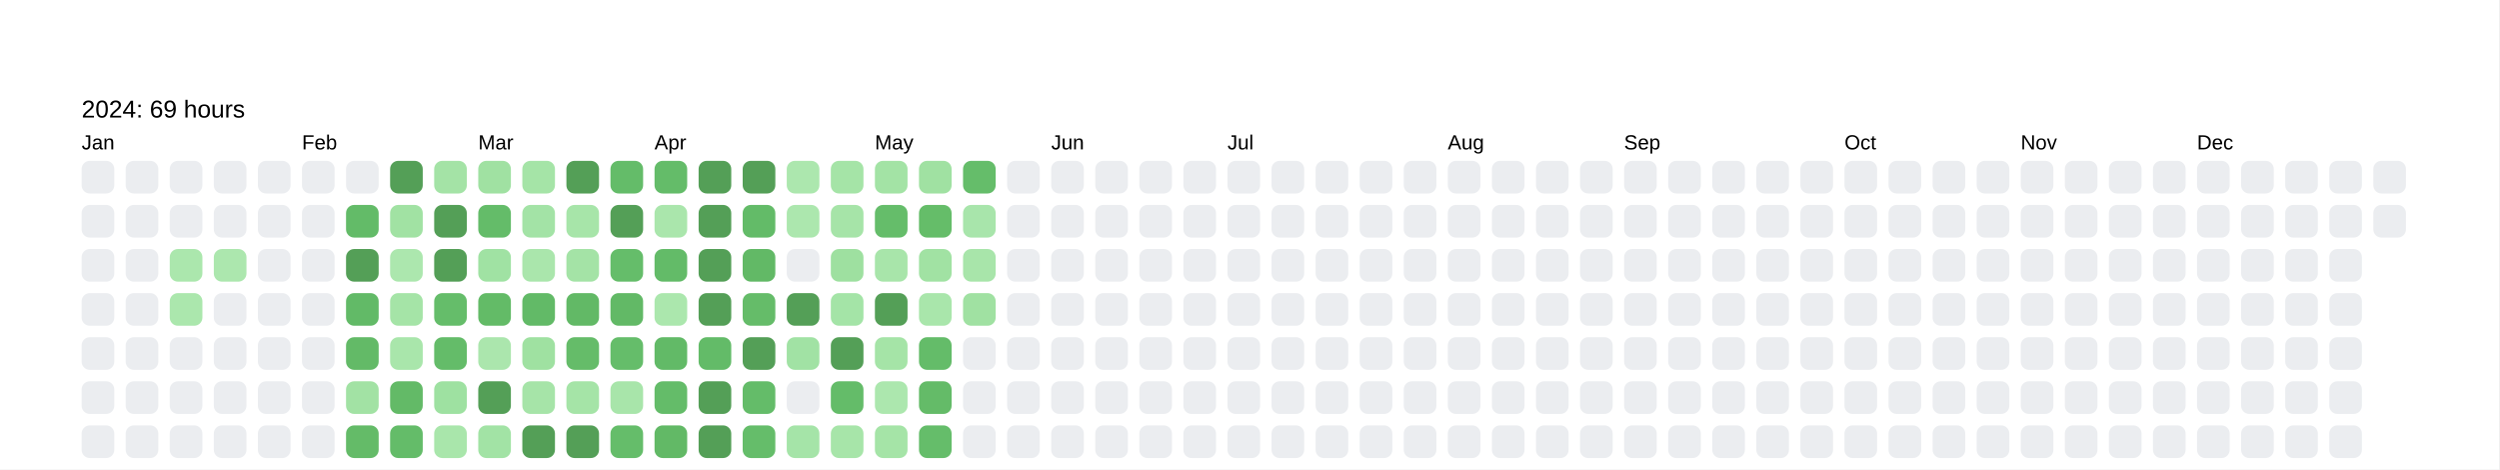
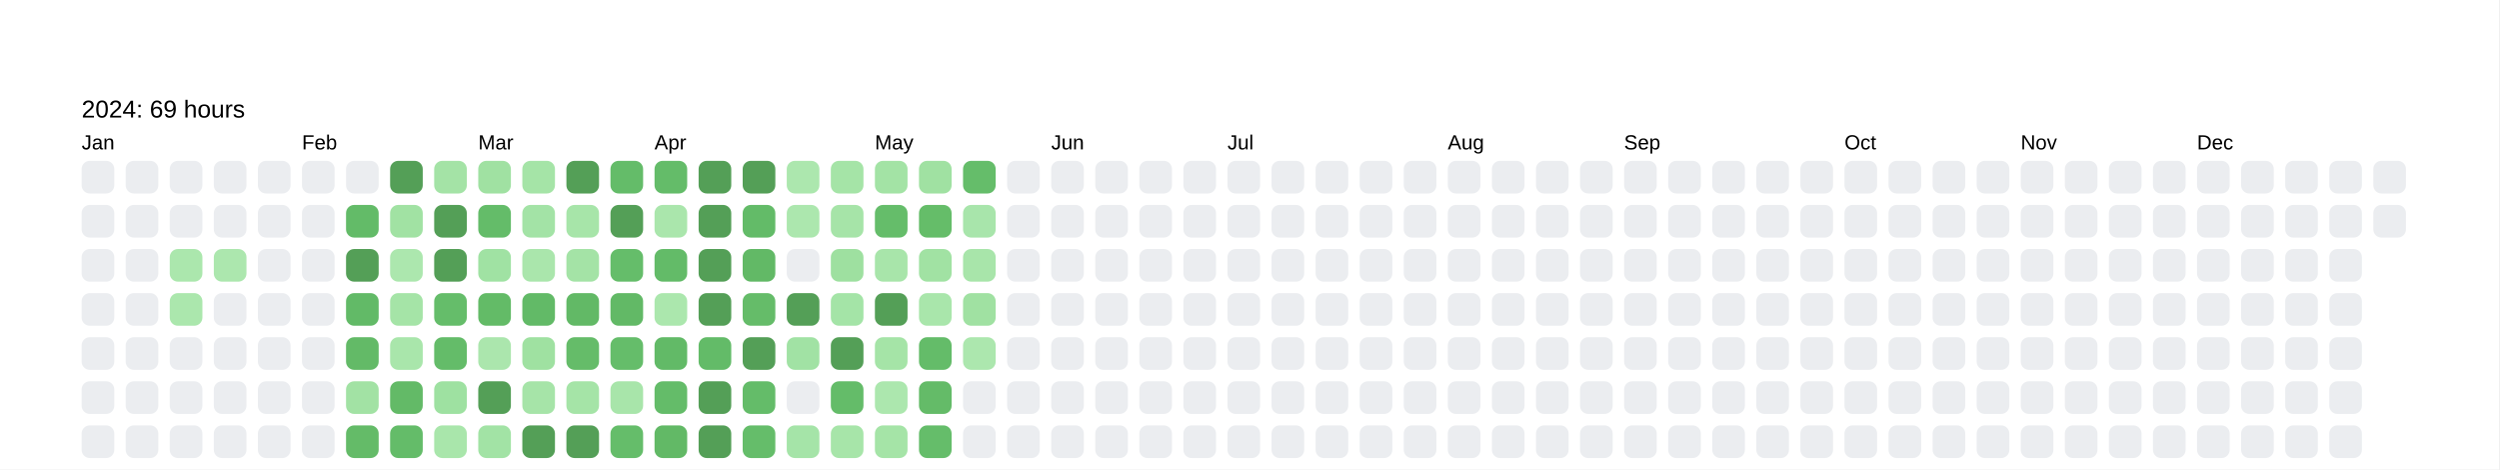
<svg xmlns="http://www.w3.org/2000/svg" baseProfile="full" height="57.5mm" version="1.1" viewBox="0,0,306.2,57.5" width="306.2mm">
  <defs />
  <rect fill="#FFFFFF" height="57.5" width="306.2" x="0" y="0" />
  <text fill="#000000" style="font-size:6px; font-family:Arial; font-weight:bold;" x="10" y="10" />
  <text fill="#000000" style="font-size:3px; font-family:Arial;" x="10" y="14.4">2024: 69 hours</text>
  <text fill="#000000" style="font-size:2.5px; font-family:Arial" x="10" y="18.3">Jan</text>
  <rect fill="#EBEDF0" height="4" rx="1" ry="1" width="4" x="10" y="19.7" />
  <rect fill="#EBEDF0" height="4" rx="1" ry="1" width="4" x="10" y="25.1" />
  <rect fill="#EBEDF0" height="4" rx="1" ry="1" width="4" x="10" y="30.5" />
  <rect fill="#EBEDF0" height="4" rx="1" ry="1" width="4" x="10" y="35.9" />
  <rect fill="#EBEDF0" height="4" rx="1" ry="1" width="4" x="10" y="41.3" />
  <rect fill="#EBEDF0" height="4" rx="1" ry="1" width="4" x="10" y="46.7" />
  <rect fill="#EBEDF0" height="4" rx="1" ry="1" width="4" x="10" y="52.1" />
  <rect fill="#EBEDF0" height="4" rx="1" ry="1" width="4" x="15.4" y="19.7" />
  <rect fill="#EBEDF0" height="4" rx="1" ry="1" width="4" x="15.4" y="25.1" />
  <rect fill="#EBEDF0" height="4" rx="1" ry="1" width="4" x="15.4" y="30.5" />
  <rect fill="#EBEDF0" height="4" rx="1" ry="1" width="4" x="15.4" y="35.9" />
  <rect fill="#EBEDF0" height="4" rx="1" ry="1" width="4" x="15.4" y="41.3" />
  <rect fill="#EBEDF0" height="4" rx="1" ry="1" width="4" x="15.4" y="46.7" />
  <rect fill="#EBEDF0" height="4" rx="1" ry="1" width="4" x="15.4" y="52.1" />
  <rect fill="#EBEDF0" height="4" rx="1" ry="1" width="4" x="20.8" y="19.7" />
  <rect fill="#EBEDF0" height="4" rx="1" ry="1" width="4" x="20.8" y="25.1" />
  <rect fill="#abe7ad" height="4" rx="1" ry="1" width="4" x="20.8" y="30.5" />
  <rect fill="#abe7ad" height="4" rx="1" ry="1" width="4" x="20.8" y="35.9" />
  <rect fill="#EBEDF0" height="4" rx="1" ry="1" width="4" x="20.8" y="41.3" />
  <rect fill="#EBEDF0" height="4" rx="1" ry="1" width="4" x="20.8" y="46.7" />
  <rect fill="#EBEDF0" height="4" rx="1" ry="1" width="4" x="20.8" y="52.1" />
  <rect fill="#EBEDF0" height="4" rx="1" ry="1" width="4" x="26.2" y="19.7" />
  <rect fill="#EBEDF0" height="4" rx="1" ry="1" width="4" x="26.2" y="25.1" />
  <rect fill="#ace7ae" height="4" rx="1" ry="1" width="4" x="26.2" y="30.5" />
  <rect fill="#EBEDF0" height="4" rx="1" ry="1" width="4" x="26.2" y="35.9" />
  <rect fill="#EBEDF0" height="4" rx="1" ry="1" width="4" x="26.2" y="41.3" />
  <rect fill="#EBEDF0" height="4" rx="1" ry="1" width="4" x="26.2" y="46.7" />
  <rect fill="#EBEDF0" height="4" rx="1" ry="1" width="4" x="26.2" y="52.1" />
  <rect fill="#EBEDF0" height="4" rx="1" ry="1" width="4" x="31.6" y="19.7" />
  <rect fill="#EBEDF0" height="4" rx="1" ry="1" width="4" x="31.6" y="25.1" />
  <rect fill="#EBEDF0" height="4" rx="1" ry="1" width="4" x="31.6" y="30.5" />
  <rect fill="#EBEDF0" height="4" rx="1" ry="1" width="4" x="31.6" y="35.9" />
  <rect fill="#EBEDF0" height="4" rx="1" ry="1" width="4" x="31.6" y="41.3" />
  <rect fill="#EBEDF0" height="4" rx="1" ry="1" width="4" x="31.6" y="46.7" />
  <rect fill="#EBEDF0" height="4" rx="1" ry="1" width="4" x="31.6" y="52.1" />
  <text fill="#000000" style="font-size:2.5px; font-family:Arial" x="37.0" y="18.3">Feb</text>
  <rect fill="#EBEDF0" height="4" rx="1" ry="1" width="4" x="37.0" y="19.7" />
  <rect fill="#EBEDF0" height="4" rx="1" ry="1" width="4" x="37.0" y="25.1" />
  <rect fill="#EBEDF0" height="4" rx="1" ry="1" width="4" x="37.0" y="30.5" />
  <rect fill="#EBEDF0" height="4" rx="1" ry="1" width="4" x="37.0" y="35.9" />
  <rect fill="#EBEDF0" height="4" rx="1" ry="1" width="4" x="37.0" y="41.3" />
  <rect fill="#EBEDF0" height="4" rx="1" ry="1" width="4" x="37.0" y="46.7" />
  <rect fill="#EBEDF0" height="4" rx="1" ry="1" width="4" x="37.0" y="52.1" />
  <rect fill="#EBEDF0" height="4" rx="1" ry="1" width="4" x="42.4" y="19.7" />
  <rect fill="#63bb68" height="4" rx="1" ry="1" width="4" x="42.4" y="25.1" />
  <rect fill="#549F57" height="4" rx="1" ry="1" width="4" x="42.4" y="30.5" />
  <rect fill="#62ba67" height="4" rx="1" ry="1" width="4" x="42.4" y="35.9" />
  <rect fill="#63ba67" height="4" rx="1" ry="1" width="4" x="42.4" y="41.3" />
  <rect fill="#a2e2a4" height="4" rx="1" ry="1" width="4" x="42.4" y="46.7" />
  <rect fill="#64bb68" height="4" rx="1" ry="1" width="4" x="42.4" y="52.1" />
  <rect fill="#549F57" height="4" rx="1" ry="1" width="4" x="47.8" y="19.7" />
  <rect fill="#a1e2a3" height="4" rx="1" ry="1" width="4" x="47.8" y="25.1" />
  <rect fill="#ace7ae" height="4" rx="1" ry="1" width="4" x="47.8" y="30.5" />
  <rect fill="#a5e4a7" height="4" rx="1" ry="1" width="4" x="47.8" y="35.9" />
  <rect fill="#a9e6ab" height="4" rx="1" ry="1" width="4" x="47.8" y="41.3" />
  <rect fill="#63ba67" height="4" rx="1" ry="1" width="4" x="47.8" y="46.7" />
  <rect fill="#64bc69" height="4" rx="1" ry="1" width="4" x="47.8" y="52.1" />
  <rect fill="#a4e3a6" height="4" rx="1" ry="1" width="4" x="53.2" y="19.7" />
  <rect fill="#549F57" height="4" rx="1" ry="1" width="4" x="53.2" y="25.1" />
  <rect fill="#549F57" height="4" rx="1" ry="1" width="4" x="53.2" y="30.5" />
  <rect fill="#65bd6a" height="4" rx="1" ry="1" width="4" x="53.2" y="35.9" />
  <rect fill="#64bc69" height="4" rx="1" ry="1" width="4" x="53.2" y="41.3" />
  <rect fill="#9ee1a1" height="4" rx="1" ry="1" width="4" x="53.2" y="46.7" />
  <rect fill="#a9e6ab" height="4" rx="1" ry="1" width="4" x="53.2" y="52.1" />
  <text fill="#000000" style="font-size:2.5px; font-family:Arial" x="58.6" y="18.3">Mar</text>
  <rect fill="#a0e1a2" height="4" rx="1" ry="1" width="4" x="58.6" y="19.7" />
  <rect fill="#64bc69" height="4" rx="1" ry="1" width="4" x="58.6" y="25.1" />
  <rect fill="#a0e2a3" height="4" rx="1" ry="1" width="4" x="58.6" y="30.5" />
  <rect fill="#63bb67" height="4" rx="1" ry="1" width="4" x="58.6" y="35.9" />
  <rect fill="#abe6ad" height="4" rx="1" ry="1" width="4" x="58.6" y="41.3" />
  <rect fill="#549F57" height="4" rx="1" ry="1" width="4" x="58.6" y="46.7" />
  <rect fill="#a2e3a5" height="4" rx="1" ry="1" width="4" x="58.6" y="52.1" />
  <rect fill="#a5e4a7" height="4" rx="1" ry="1" width="4" x="64" y="19.7" />
  <rect fill="#a3e3a6" height="4" rx="1" ry="1" width="4" x="64" y="25.1" />
  <rect fill="#aae6ac" height="4" rx="1" ry="1" width="4" x="64" y="30.5" />
  <rect fill="#62ba67" height="4" rx="1" ry="1" width="4" x="64" y="35.9" />
  <rect fill="#9fe1a1" height="4" rx="1" ry="1" width="4" x="64" y="41.3" />
  <rect fill="#a6e4a8" height="4" rx="1" ry="1" width="4" x="64" y="46.7" />
  <rect fill="#549F57" height="4" rx="1" ry="1" width="4" x="64" y="52.1" />
  <rect fill="#549F57" height="4" rx="1" ry="1" width="4" x="69.4" y="19.7" />
  <rect fill="#a7e5a9" height="4" rx="1" ry="1" width="4" x="69.4" y="25.1" />
  <rect fill="#a4e3a6" height="4" rx="1" ry="1" width="4" x="69.4" y="30.5" />
  <rect fill="#62b966" height="4" rx="1" ry="1" width="4" x="69.4" y="35.9" />
  <rect fill="#65bc69" height="4" rx="1" ry="1" width="4" x="69.4" y="41.3" />
  <rect fill="#a5e4a7" height="4" rx="1" ry="1" width="4" x="69.4" y="46.7" />
  <rect fill="#549F57" height="4" rx="1" ry="1" width="4" x="69.4" y="52.1" />
  <rect fill="#64bc69" height="4" rx="1" ry="1" width="4" x="74.8" y="19.7" />
  <rect fill="#549F57" height="4" rx="1" ry="1" width="4" x="74.8" y="25.1" />
  <rect fill="#65bd6a" height="4" rx="1" ry="1" width="4" x="74.8" y="30.5" />
  <rect fill="#62b966" height="4" rx="1" ry="1" width="4" x="74.8" y="35.9" />
  <rect fill="#65bd6a" height="4" rx="1" ry="1" width="4" x="74.8" y="41.3" />
  <rect fill="#a8e5aa" height="4" rx="1" ry="1" width="4" x="74.8" y="46.7" />
  <rect fill="#65bd6a" height="4" rx="1" ry="1" width="4" x="74.8" y="52.1" />
  <text fill="#000000" style="font-size:2.5px; font-family:Arial" x="80.2" y="18.3">Apr</text>
  <rect fill="#64bc69" height="4" rx="1" ry="1" width="4" x="80.2" y="19.7" />
  <rect fill="#aae6ac" height="4" rx="1" ry="1" width="4" x="80.2" y="25.1" />
  <rect fill="#63bb68" height="4" rx="1" ry="1" width="4" x="80.2" y="30.5" />
  <rect fill="#abe7ad" height="4" rx="1" ry="1" width="4" x="80.2" y="35.9" />
  <rect fill="#62ba67" height="4" rx="1" ry="1" width="4" x="80.2" y="41.3" />
  <rect fill="#64bc69" height="4" rx="1" ry="1" width="4" x="80.2" y="46.7" />
  <rect fill="#62b966" height="4" rx="1" ry="1" width="4" x="80.2" y="52.1" />
  <rect fill="#549F57" height="4" rx="1" ry="1" width="4" x="85.6" y="19.7" />
  <rect fill="#549F57" height="4" rx="1" ry="1" width="4" x="85.6" y="25.1" />
  <rect fill="#549F57" height="4" rx="1" ry="1" width="4" x="85.6" y="30.5" />
  <rect fill="#549F57" height="4" rx="1" ry="1" width="4" x="85.6" y="35.9" />
  <rect fill="#63bb68" height="4" rx="1" ry="1" width="4" x="85.6" y="41.3" />
  <rect fill="#549F57" height="4" rx="1" ry="1" width="4" x="85.6" y="46.7" />
  <rect fill="#549F57" height="4" rx="1" ry="1" width="4" x="85.6" y="52.1" />
  <rect fill="#549F57" height="4" rx="1" ry="1" width="4" x="91" y="19.7" />
  <rect fill="#63bb68" height="4" rx="1" ry="1" width="4" x="91" y="25.1" />
  <rect fill="#62b966" height="4" rx="1" ry="1" width="4" x="91" y="30.5" />
  <rect fill="#65bc69" height="4" rx="1" ry="1" width="4" x="91" y="35.9" />
  <rect fill="#549F57" height="4" rx="1" ry="1" width="4" x="91" y="41.3" />
  <rect fill="#64bc69" height="4" rx="1" ry="1" width="4" x="91" y="46.7" />
  <rect fill="#65bd6a" height="4" rx="1" ry="1" width="4" x="91" y="52.1" />
  <rect fill="#ace7ae" height="4" rx="1" ry="1" width="4" x="96.4" y="19.7" />
  <rect fill="#ace7ae" height="4" rx="1" ry="1" width="4" x="96.4" y="25.1" />
  <rect fill="#EBEDF0" height="4" rx="1" ry="1" width="4" x="96.4" y="30.5" />
  <rect fill="#549F57" height="4" rx="1" ry="1" width="4" x="96.4" y="35.9" />
  <rect fill="#a1e2a4" height="4" rx="1" ry="1" width="4" x="96.4" y="41.3" />
  <rect fill="#EBEDF0" height="4" rx="1" ry="1" width="4" x="96.4" y="46.7" />
  <rect fill="#a5e4a8" height="4" rx="1" ry="1" width="4" x="96.4" y="52.1" />
  <rect fill="#a5e4a7" height="4" rx="1" ry="1" width="4" x="101.8" y="19.7" />
  <rect fill="#a6e4a8" height="4" rx="1" ry="1" width="4" x="101.8" y="25.1" />
  <rect fill="#9ee0a0" height="4" rx="1" ry="1" width="4" x="101.8" y="30.5" />
  <rect fill="#a4e4a7" height="4" rx="1" ry="1" width="4" x="101.8" y="35.9" />
  <rect fill="#549F57" height="4" rx="1" ry="1" width="4" x="101.8" y="41.3" />
  <rect fill="#64bc69" height="4" rx="1" ry="1" width="4" x="101.8" y="46.7" />
  <rect fill="#a7e5a9" height="4" rx="1" ry="1" width="4" x="101.8" y="52.1" />
  <text fill="#000000" style="font-size:2.5px; font-family:Arial" x="107.2" y="18.3">May</text>
  <rect fill="#a3e3a5" height="4" rx="1" ry="1" width="4" x="107.2" y="19.7" />
  <rect fill="#65bd6a" height="4" rx="1" ry="1" width="4" x="107.2" y="25.1" />
  <rect fill="#a8e5aa" height="4" rx="1" ry="1" width="4" x="107.2" y="30.5" />
  <rect fill="#549F57" height="4" rx="1" ry="1" width="4" x="107.2" y="35.9" />
  <rect fill="#a5e4a7" height="4" rx="1" ry="1" width="4" x="107.2" y="41.3" />
  <rect fill="#ace7ae" height="4" rx="1" ry="1" width="4" x="107.2" y="46.7" />
  <rect fill="#a5e4a7" height="4" rx="1" ry="1" width="4" x="107.2" y="52.1" />
  <rect fill="#a0e1a2" height="4" rx="1" ry="1" width="4" x="112.6" y="19.7" />
  <rect fill="#65bd69" height="4" rx="1" ry="1" width="4" x="112.6" y="25.1" />
  <rect fill="#a1e2a3" height="4" rx="1" ry="1" width="4" x="112.6" y="30.5" />
  <rect fill="#a9e6ab" height="4" rx="1" ry="1" width="4" x="112.6" y="35.9" />
  <rect fill="#64bc69" height="4" rx="1" ry="1" width="4" x="112.6" y="41.3" />
  <rect fill="#64bb68" height="4" rx="1" ry="1" width="4" x="112.6" y="46.7" />
  <rect fill="#65bd6a" height="4" rx="1" ry="1" width="4" x="112.6" y="52.1" />
  <rect fill="#65bd6a" height="4" rx="1" ry="1" width="4" x="118" y="19.7" />
  <rect fill="#a8e5ab" height="4" rx="1" ry="1" width="4" x="118" y="25.1" />
  <rect fill="#a8e5aa" height="4" rx="1" ry="1" width="4" x="118" y="30.5" />
  <rect fill="#a0e1a2" height="4" rx="1" ry="1" width="4" x="118" y="35.9" />
-   <rect fill="#EBEDF0" height="4" rx="1" ry="1" width="4" x="118" y="41.3" />
+   <rect fill="#ace7ae" height="4" rx="1" ry="1" width="4" x="118" y="41.3" />
  <rect fill="#EBEDF0" height="4" rx="1" ry="1" width="4" x="118" y="46.7" />
  <rect fill="#EBEDF0" height="4" rx="1" ry="1" width="4" x="118" y="52.1" />
  <rect fill="#EBEDF0" height="4" rx="1" ry="1" width="4" x="123.4" y="19.7" />
  <rect fill="#EBEDF0" height="4" rx="1" ry="1" width="4" x="123.4" y="25.1" />
  <rect fill="#EBEDF0" height="4" rx="1" ry="1" width="4" x="123.4" y="30.5" />
  <rect fill="#EBEDF0" height="4" rx="1" ry="1" width="4" x="123.4" y="35.9" />
  <rect fill="#EBEDF0" height="4" rx="1" ry="1" width="4" x="123.4" y="41.3" />
  <rect fill="#EBEDF0" height="4" rx="1" ry="1" width="4" x="123.4" y="46.7" />
  <rect fill="#EBEDF0" height="4" rx="1" ry="1" width="4" x="123.4" y="52.1" />
  <text fill="#000000" style="font-size:2.5px; font-family:Arial" x="128.8" y="18.3">Jun</text>
  <rect fill="#EBEDF0" height="4" rx="1" ry="1" width="4" x="128.8" y="19.7" />
  <rect fill="#EBEDF0" height="4" rx="1" ry="1" width="4" x="128.8" y="25.1" />
  <rect fill="#EBEDF0" height="4" rx="1" ry="1" width="4" x="128.8" y="30.5" />
  <rect fill="#EBEDF0" height="4" rx="1" ry="1" width="4" x="128.8" y="35.9" />
  <rect fill="#EBEDF0" height="4" rx="1" ry="1" width="4" x="128.8" y="41.3" />
  <rect fill="#EBEDF0" height="4" rx="1" ry="1" width="4" x="128.8" y="46.7" />
  <rect fill="#EBEDF0" height="4" rx="1" ry="1" width="4" x="128.8" y="52.1" />
  <rect fill="#EBEDF0" height="4" rx="1" ry="1" width="4" x="134.2" y="19.7" />
  <rect fill="#EBEDF0" height="4" rx="1" ry="1" width="4" x="134.2" y="25.1" />
  <rect fill="#EBEDF0" height="4" rx="1" ry="1" width="4" x="134.2" y="30.5" />
  <rect fill="#EBEDF0" height="4" rx="1" ry="1" width="4" x="134.2" y="35.9" />
  <rect fill="#EBEDF0" height="4" rx="1" ry="1" width="4" x="134.2" y="41.3" />
  <rect fill="#EBEDF0" height="4" rx="1" ry="1" width="4" x="134.2" y="46.7" />
  <rect fill="#EBEDF0" height="4" rx="1" ry="1" width="4" x="134.2" y="52.1" />
  <rect fill="#EBEDF0" height="4" rx="1" ry="1" width="4" x="139.6" y="19.7" />
  <rect fill="#EBEDF0" height="4" rx="1" ry="1" width="4" x="139.6" y="25.1" />
  <rect fill="#EBEDF0" height="4" rx="1" ry="1" width="4" x="139.6" y="30.5" />
  <rect fill="#EBEDF0" height="4" rx="1" ry="1" width="4" x="139.6" y="35.9" />
  <rect fill="#EBEDF0" height="4" rx="1" ry="1" width="4" x="139.6" y="41.3" />
  <rect fill="#EBEDF0" height="4" rx="1" ry="1" width="4" x="139.6" y="46.7" />
  <rect fill="#EBEDF0" height="4" rx="1" ry="1" width="4" x="139.6" y="52.1" />
  <rect fill="#EBEDF0" height="4" rx="1" ry="1" width="4" x="145" y="19.7" />
  <rect fill="#EBEDF0" height="4" rx="1" ry="1" width="4" x="145" y="25.1" />
  <rect fill="#EBEDF0" height="4" rx="1" ry="1" width="4" x="145" y="30.5" />
  <rect fill="#EBEDF0" height="4" rx="1" ry="1" width="4" x="145" y="35.9" />
  <rect fill="#EBEDF0" height="4" rx="1" ry="1" width="4" x="145" y="41.3" />
  <rect fill="#EBEDF0" height="4" rx="1" ry="1" width="4" x="145" y="46.7" />
  <rect fill="#EBEDF0" height="4" rx="1" ry="1" width="4" x="145" y="52.1" />
  <text fill="#000000" style="font-size:2.5px; font-family:Arial" x="150.4" y="18.3">Jul</text>
  <rect fill="#EBEDF0" height="4" rx="1" ry="1" width="4" x="150.4" y="19.7" />
  <rect fill="#EBEDF0" height="4" rx="1" ry="1" width="4" x="150.4" y="25.1" />
  <rect fill="#EBEDF0" height="4" rx="1" ry="1" width="4" x="150.4" y="30.5" />
  <rect fill="#EBEDF0" height="4" rx="1" ry="1" width="4" x="150.4" y="35.9" />
  <rect fill="#EBEDF0" height="4" rx="1" ry="1" width="4" x="150.4" y="41.3" />
  <rect fill="#EBEDF0" height="4" rx="1" ry="1" width="4" x="150.4" y="46.7" />
  <rect fill="#EBEDF0" height="4" rx="1" ry="1" width="4" x="150.4" y="52.1" />
  <rect fill="#EBEDF0" height="4" rx="1" ry="1" width="4" x="155.8" y="19.7" />
  <rect fill="#EBEDF0" height="4" rx="1" ry="1" width="4" x="155.8" y="25.1" />
  <rect fill="#EBEDF0" height="4" rx="1" ry="1" width="4" x="155.8" y="30.5" />
  <rect fill="#EBEDF0" height="4" rx="1" ry="1" width="4" x="155.8" y="35.9" />
  <rect fill="#EBEDF0" height="4" rx="1" ry="1" width="4" x="155.8" y="41.3" />
  <rect fill="#EBEDF0" height="4" rx="1" ry="1" width="4" x="155.8" y="46.7" />
  <rect fill="#EBEDF0" height="4" rx="1" ry="1" width="4" x="155.8" y="52.1" />
  <rect fill="#EBEDF0" height="4" rx="1" ry="1" width="4" x="161.2" y="19.7" />
  <rect fill="#EBEDF0" height="4" rx="1" ry="1" width="4" x="161.2" y="25.1" />
  <rect fill="#EBEDF0" height="4" rx="1" ry="1" width="4" x="161.2" y="30.5" />
  <rect fill="#EBEDF0" height="4" rx="1" ry="1" width="4" x="161.2" y="35.9" />
  <rect fill="#EBEDF0" height="4" rx="1" ry="1" width="4" x="161.2" y="41.3" />
  <rect fill="#EBEDF0" height="4" rx="1" ry="1" width="4" x="161.2" y="46.7" />
  <rect fill="#EBEDF0" height="4" rx="1" ry="1" width="4" x="161.2" y="52.1" />
  <rect fill="#EBEDF0" height="4" rx="1" ry="1" width="4" x="166.6" y="19.7" />
  <rect fill="#EBEDF0" height="4" rx="1" ry="1" width="4" x="166.6" y="25.1" />
  <rect fill="#EBEDF0" height="4" rx="1" ry="1" width="4" x="166.6" y="30.5" />
  <rect fill="#EBEDF0" height="4" rx="1" ry="1" width="4" x="166.6" y="35.9" />
  <rect fill="#EBEDF0" height="4" rx="1" ry="1" width="4" x="166.6" y="41.3" />
  <rect fill="#EBEDF0" height="4" rx="1" ry="1" width="4" x="166.6" y="46.7" />
  <rect fill="#EBEDF0" height="4" rx="1" ry="1" width="4" x="166.6" y="52.1" />
  <rect fill="#EBEDF0" height="4" rx="1" ry="1" width="4" x="172" y="19.7" />
  <rect fill="#EBEDF0" height="4" rx="1" ry="1" width="4" x="172" y="25.1" />
  <rect fill="#EBEDF0" height="4" rx="1" ry="1" width="4" x="172" y="30.5" />
  <rect fill="#EBEDF0" height="4" rx="1" ry="1" width="4" x="172" y="35.9" />
  <rect fill="#EBEDF0" height="4" rx="1" ry="1" width="4" x="172" y="41.3" />
  <rect fill="#EBEDF0" height="4" rx="1" ry="1" width="4" x="172" y="46.7" />
  <rect fill="#EBEDF0" height="4" rx="1" ry="1" width="4" x="172" y="52.1" />
  <text fill="#000000" style="font-size:2.5px; font-family:Arial" x="177.4" y="18.3">Aug</text>
  <rect fill="#EBEDF0" height="4" rx="1" ry="1" width="4" x="177.4" y="19.7" />
  <rect fill="#EBEDF0" height="4" rx="1" ry="1" width="4" x="177.4" y="25.1" />
  <rect fill="#EBEDF0" height="4" rx="1" ry="1" width="4" x="177.4" y="30.5" />
  <rect fill="#EBEDF0" height="4" rx="1" ry="1" width="4" x="177.4" y="35.9" />
  <rect fill="#EBEDF0" height="4" rx="1" ry="1" width="4" x="177.4" y="41.3" />
  <rect fill="#EBEDF0" height="4" rx="1" ry="1" width="4" x="177.4" y="46.7" />
  <rect fill="#EBEDF0" height="4" rx="1" ry="1" width="4" x="177.4" y="52.1" />
  <rect fill="#EBEDF0" height="4" rx="1" ry="1" width="4" x="182.8" y="19.7" />
  <rect fill="#EBEDF0" height="4" rx="1" ry="1" width="4" x="182.8" y="25.1" />
  <rect fill="#EBEDF0" height="4" rx="1" ry="1" width="4" x="182.8" y="30.5" />
  <rect fill="#EBEDF0" height="4" rx="1" ry="1" width="4" x="182.8" y="35.9" />
  <rect fill="#EBEDF0" height="4" rx="1" ry="1" width="4" x="182.8" y="41.3" />
  <rect fill="#EBEDF0" height="4" rx="1" ry="1" width="4" x="182.8" y="46.7" />
  <rect fill="#EBEDF0" height="4" rx="1" ry="1" width="4" x="182.8" y="52.1" />
  <rect fill="#EBEDF0" height="4" rx="1" ry="1" width="4" x="188.2" y="19.7" />
  <rect fill="#EBEDF0" height="4" rx="1" ry="1" width="4" x="188.2" y="25.1" />
  <rect fill="#EBEDF0" height="4" rx="1" ry="1" width="4" x="188.2" y="30.5" />
  <rect fill="#EBEDF0" height="4" rx="1" ry="1" width="4" x="188.2" y="35.9" />
  <rect fill="#EBEDF0" height="4" rx="1" ry="1" width="4" x="188.2" y="41.3" />
  <rect fill="#EBEDF0" height="4" rx="1" ry="1" width="4" x="188.2" y="46.7" />
  <rect fill="#EBEDF0" height="4" rx="1" ry="1" width="4" x="188.2" y="52.1" />
  <rect fill="#EBEDF0" height="4" rx="1" ry="1" width="4" x="193.6" y="19.7" />
  <rect fill="#EBEDF0" height="4" rx="1" ry="1" width="4" x="193.6" y="25.1" />
  <rect fill="#EBEDF0" height="4" rx="1" ry="1" width="4" x="193.6" y="30.5" />
  <rect fill="#EBEDF0" height="4" rx="1" ry="1" width="4" x="193.6" y="35.9" />
  <rect fill="#EBEDF0" height="4" rx="1" ry="1" width="4" x="193.6" y="41.3" />
  <rect fill="#EBEDF0" height="4" rx="1" ry="1" width="4" x="193.6" y="46.7" />
  <rect fill="#EBEDF0" height="4" rx="1" ry="1" width="4" x="193.6" y="52.1" />
  <text fill="#000000" style="font-size:2.5px; font-family:Arial" x="199" y="18.3">Sep</text>
  <rect fill="#EBEDF0" height="4" rx="1" ry="1" width="4" x="199" y="19.7" />
  <rect fill="#EBEDF0" height="4" rx="1" ry="1" width="4" x="199" y="25.1" />
  <rect fill="#EBEDF0" height="4" rx="1" ry="1" width="4" x="199" y="30.5" />
  <rect fill="#EBEDF0" height="4" rx="1" ry="1" width="4" x="199" y="35.9" />
  <rect fill="#EBEDF0" height="4" rx="1" ry="1" width="4" x="199" y="41.3" />
  <rect fill="#EBEDF0" height="4" rx="1" ry="1" width="4" x="199" y="46.7" />
  <rect fill="#EBEDF0" height="4" rx="1" ry="1" width="4" x="199" y="52.1" />
  <rect fill="#EBEDF0" height="4" rx="1" ry="1" width="4" x="204.4" y="19.7" />
  <rect fill="#EBEDF0" height="4" rx="1" ry="1" width="4" x="204.4" y="25.1" />
  <rect fill="#EBEDF0" height="4" rx="1" ry="1" width="4" x="204.4" y="30.5" />
  <rect fill="#EBEDF0" height="4" rx="1" ry="1" width="4" x="204.4" y="35.9" />
  <rect fill="#EBEDF0" height="4" rx="1" ry="1" width="4" x="204.4" y="41.3" />
  <rect fill="#EBEDF0" height="4" rx="1" ry="1" width="4" x="204.4" y="46.7" />
  <rect fill="#EBEDF0" height="4" rx="1" ry="1" width="4" x="204.4" y="52.1" />
  <rect fill="#EBEDF0" height="4" rx="1" ry="1" width="4" x="209.8" y="19.7" />
  <rect fill="#EBEDF0" height="4" rx="1" ry="1" width="4" x="209.8" y="25.1" />
  <rect fill="#EBEDF0" height="4" rx="1" ry="1" width="4" x="209.8" y="30.5" />
  <rect fill="#EBEDF0" height="4" rx="1" ry="1" width="4" x="209.8" y="35.9" />
  <rect fill="#EBEDF0" height="4" rx="1" ry="1" width="4" x="209.8" y="41.3" />
  <rect fill="#EBEDF0" height="4" rx="1" ry="1" width="4" x="209.8" y="46.7" />
  <rect fill="#EBEDF0" height="4" rx="1" ry="1" width="4" x="209.8" y="52.1" />
  <rect fill="#EBEDF0" height="4" rx="1" ry="1" width="4" x="215.2" y="19.7" />
  <rect fill="#EBEDF0" height="4" rx="1" ry="1" width="4" x="215.2" y="25.1" />
  <rect fill="#EBEDF0" height="4" rx="1" ry="1" width="4" x="215.2" y="30.5" />
  <rect fill="#EBEDF0" height="4" rx="1" ry="1" width="4" x="215.2" y="35.9" />
  <rect fill="#EBEDF0" height="4" rx="1" ry="1" width="4" x="215.2" y="41.3" />
  <rect fill="#EBEDF0" height="4" rx="1" ry="1" width="4" x="215.2" y="46.7" />
  <rect fill="#EBEDF0" height="4" rx="1" ry="1" width="4" x="215.2" y="52.1" />
  <rect fill="#EBEDF0" height="4" rx="1" ry="1" width="4" x="220.6" y="19.7" />
  <rect fill="#EBEDF0" height="4" rx="1" ry="1" width="4" x="220.6" y="25.1" />
  <rect fill="#EBEDF0" height="4" rx="1" ry="1" width="4" x="220.6" y="30.5" />
  <rect fill="#EBEDF0" height="4" rx="1" ry="1" width="4" x="220.6" y="35.9" />
  <rect fill="#EBEDF0" height="4" rx="1" ry="1" width="4" x="220.6" y="41.3" />
  <rect fill="#EBEDF0" height="4" rx="1" ry="1" width="4" x="220.6" y="46.7" />
  <rect fill="#EBEDF0" height="4" rx="1" ry="1" width="4" x="220.6" y="52.1" />
  <text fill="#000000" style="font-size:2.5px; font-family:Arial" x="226" y="18.3">Oct</text>
  <rect fill="#EBEDF0" height="4" rx="1" ry="1" width="4" x="226" y="19.7" />
  <rect fill="#EBEDF0" height="4" rx="1" ry="1" width="4" x="226" y="25.1" />
  <rect fill="#EBEDF0" height="4" rx="1" ry="1" width="4" x="226" y="30.5" />
  <rect fill="#EBEDF0" height="4" rx="1" ry="1" width="4" x="226" y="35.9" />
  <rect fill="#EBEDF0" height="4" rx="1" ry="1" width="4" x="226" y="41.3" />
  <rect fill="#EBEDF0" height="4" rx="1" ry="1" width="4" x="226" y="46.7" />
  <rect fill="#EBEDF0" height="4" rx="1" ry="1" width="4" x="226" y="52.1" />
  <rect fill="#EBEDF0" height="4" rx="1" ry="1" width="4" x="231.4" y="19.7" />
  <rect fill="#EBEDF0" height="4" rx="1" ry="1" width="4" x="231.4" y="25.1" />
  <rect fill="#EBEDF0" height="4" rx="1" ry="1" width="4" x="231.4" y="30.5" />
  <rect fill="#EBEDF0" height="4" rx="1" ry="1" width="4" x="231.4" y="35.9" />
  <rect fill="#EBEDF0" height="4" rx="1" ry="1" width="4" x="231.4" y="41.3" />
  <rect fill="#EBEDF0" height="4" rx="1" ry="1" width="4" x="231.4" y="46.7" />
  <rect fill="#EBEDF0" height="4" rx="1" ry="1" width="4" x="231.4" y="52.1" />
  <rect fill="#EBEDF0" height="4" rx="1" ry="1" width="4" x="236.8" y="19.7" />
  <rect fill="#EBEDF0" height="4" rx="1" ry="1" width="4" x="236.8" y="25.1" />
  <rect fill="#EBEDF0" height="4" rx="1" ry="1" width="4" x="236.8" y="30.5" />
  <rect fill="#EBEDF0" height="4" rx="1" ry="1" width="4" x="236.8" y="35.9" />
  <rect fill="#EBEDF0" height="4" rx="1" ry="1" width="4" x="236.8" y="41.3" />
  <rect fill="#EBEDF0" height="4" rx="1" ry="1" width="4" x="236.8" y="46.7" />
  <rect fill="#EBEDF0" height="4" rx="1" ry="1" width="4" x="236.8" y="52.1" />
  <rect fill="#EBEDF0" height="4" rx="1" ry="1" width="4" x="242.2" y="19.7" />
  <rect fill="#EBEDF0" height="4" rx="1" ry="1" width="4" x="242.2" y="25.1" />
  <rect fill="#EBEDF0" height="4" rx="1" ry="1" width="4" x="242.2" y="30.5" />
  <rect fill="#EBEDF0" height="4" rx="1" ry="1" width="4" x="242.2" y="35.9" />
  <rect fill="#EBEDF0" height="4" rx="1" ry="1" width="4" x="242.2" y="41.3" />
  <rect fill="#EBEDF0" height="4" rx="1" ry="1" width="4" x="242.2" y="46.7" />
  <rect fill="#EBEDF0" height="4" rx="1" ry="1" width="4" x="242.2" y="52.1" />
  <text fill="#000000" style="font-size:2.5px; font-family:Arial" x="247.6" y="18.3">Nov</text>
  <rect fill="#EBEDF0" height="4" rx="1" ry="1" width="4" x="247.6" y="19.7" />
  <rect fill="#EBEDF0" height="4" rx="1" ry="1" width="4" x="247.6" y="25.1" />
  <rect fill="#EBEDF0" height="4" rx="1" ry="1" width="4" x="247.6" y="30.5" />
  <rect fill="#EBEDF0" height="4" rx="1" ry="1" width="4" x="247.6" y="35.9" />
  <rect fill="#EBEDF0" height="4" rx="1" ry="1" width="4" x="247.6" y="41.3" />
  <rect fill="#EBEDF0" height="4" rx="1" ry="1" width="4" x="247.6" y="46.7" />
  <rect fill="#EBEDF0" height="4" rx="1" ry="1" width="4" x="247.6" y="52.1" />
  <rect fill="#EBEDF0" height="4" rx="1" ry="1" width="4" x="253" y="19.7" />
  <rect fill="#EBEDF0" height="4" rx="1" ry="1" width="4" x="253" y="25.1" />
  <rect fill="#EBEDF0" height="4" rx="1" ry="1" width="4" x="253" y="30.5" />
  <rect fill="#EBEDF0" height="4" rx="1" ry="1" width="4" x="253" y="35.9" />
  <rect fill="#EBEDF0" height="4" rx="1" ry="1" width="4" x="253" y="41.3" />
  <rect fill="#EBEDF0" height="4" rx="1" ry="1" width="4" x="253" y="46.7" />
  <rect fill="#EBEDF0" height="4" rx="1" ry="1" width="4" x="253" y="52.1" />
  <rect fill="#EBEDF0" height="4" rx="1" ry="1" width="4" x="258.4" y="19.7" />
  <rect fill="#EBEDF0" height="4" rx="1" ry="1" width="4" x="258.4" y="25.1" />
  <rect fill="#EBEDF0" height="4" rx="1" ry="1" width="4" x="258.4" y="30.5" />
  <rect fill="#EBEDF0" height="4" rx="1" ry="1" width="4" x="258.4" y="35.9" />
  <rect fill="#EBEDF0" height="4" rx="1" ry="1" width="4" x="258.4" y="41.3" />
  <rect fill="#EBEDF0" height="4" rx="1" ry="1" width="4" x="258.4" y="46.7" />
  <rect fill="#EBEDF0" height="4" rx="1" ry="1" width="4" x="258.4" y="52.1" />
  <rect fill="#EBEDF0" height="4" rx="1" ry="1" width="4" x="263.8" y="19.7" />
  <rect fill="#EBEDF0" height="4" rx="1" ry="1" width="4" x="263.8" y="25.1" />
  <rect fill="#EBEDF0" height="4" rx="1" ry="1" width="4" x="263.8" y="30.5" />
  <rect fill="#EBEDF0" height="4" rx="1" ry="1" width="4" x="263.8" y="35.9" />
  <rect fill="#EBEDF0" height="4" rx="1" ry="1" width="4" x="263.8" y="41.3" />
  <rect fill="#EBEDF0" height="4" rx="1" ry="1" width="4" x="263.8" y="46.7" />
  <rect fill="#EBEDF0" height="4" rx="1" ry="1" width="4" x="263.8" y="52.1" />
  <text fill="#000000" style="font-size:2.5px; font-family:Arial" x="269.2" y="18.3">Dec</text>
  <rect fill="#EBEDF0" height="4" rx="1" ry="1" width="4" x="269.2" y="19.7" />
  <rect fill="#EBEDF0" height="4" rx="1" ry="1" width="4" x="269.2" y="25.1" />
  <rect fill="#EBEDF0" height="4" rx="1" ry="1" width="4" x="269.2" y="30.5" />
  <rect fill="#EBEDF0" height="4" rx="1" ry="1" width="4" x="269.2" y="35.9" />
  <rect fill="#EBEDF0" height="4" rx="1" ry="1" width="4" x="269.2" y="41.3" />
  <rect fill="#EBEDF0" height="4" rx="1" ry="1" width="4" x="269.2" y="46.7" />
  <rect fill="#EBEDF0" height="4" rx="1" ry="1" width="4" x="269.2" y="52.1" />
  <rect fill="#EBEDF0" height="4" rx="1" ry="1" width="4" x="274.6" y="19.7" />
  <rect fill="#EBEDF0" height="4" rx="1" ry="1" width="4" x="274.6" y="25.1" />
  <rect fill="#EBEDF0" height="4" rx="1" ry="1" width="4" x="274.6" y="30.5" />
  <rect fill="#EBEDF0" height="4" rx="1" ry="1" width="4" x="274.6" y="35.9" />
  <rect fill="#EBEDF0" height="4" rx="1" ry="1" width="4" x="274.6" y="41.3" />
  <rect fill="#EBEDF0" height="4" rx="1" ry="1" width="4" x="274.6" y="46.7" />
  <rect fill="#EBEDF0" height="4" rx="1" ry="1" width="4" x="274.6" y="52.1" />
  <rect fill="#EBEDF0" height="4" rx="1" ry="1" width="4" x="280" y="19.7" />
  <rect fill="#EBEDF0" height="4" rx="1" ry="1" width="4" x="280" y="25.1" />
  <rect fill="#EBEDF0" height="4" rx="1" ry="1" width="4" x="280" y="30.5" />
  <rect fill="#EBEDF0" height="4" rx="1" ry="1" width="4" x="280" y="35.9" />
  <rect fill="#EBEDF0" height="4" rx="1" ry="1" width="4" x="280" y="41.3" />
  <rect fill="#EBEDF0" height="4" rx="1" ry="1" width="4" x="280" y="46.7" />
  <rect fill="#EBEDF0" height="4" rx="1" ry="1" width="4" x="280" y="52.1" />
  <rect fill="#EBEDF0" height="4" rx="1" ry="1" width="4" x="285.4" y="19.7" />
  <rect fill="#EBEDF0" height="4" rx="1" ry="1" width="4" x="285.4" y="25.1" />
  <rect fill="#EBEDF0" height="4" rx="1" ry="1" width="4" x="285.4" y="30.5" />
  <rect fill="#EBEDF0" height="4" rx="1" ry="1" width="4" x="285.4" y="35.9" />
  <rect fill="#EBEDF0" height="4" rx="1" ry="1" width="4" x="285.4" y="41.3" />
  <rect fill="#EBEDF0" height="4" rx="1" ry="1" width="4" x="285.4" y="46.7" />
  <rect fill="#EBEDF0" height="4" rx="1" ry="1" width="4" x="285.4" y="52.1" />
  <rect fill="#EBEDF0" height="4" rx="1" ry="1" width="4" x="290.8" y="19.7" />
  <rect fill="#EBEDF0" height="4" rx="1" ry="1" width="4" x="290.8" y="25.1" />
</svg>
